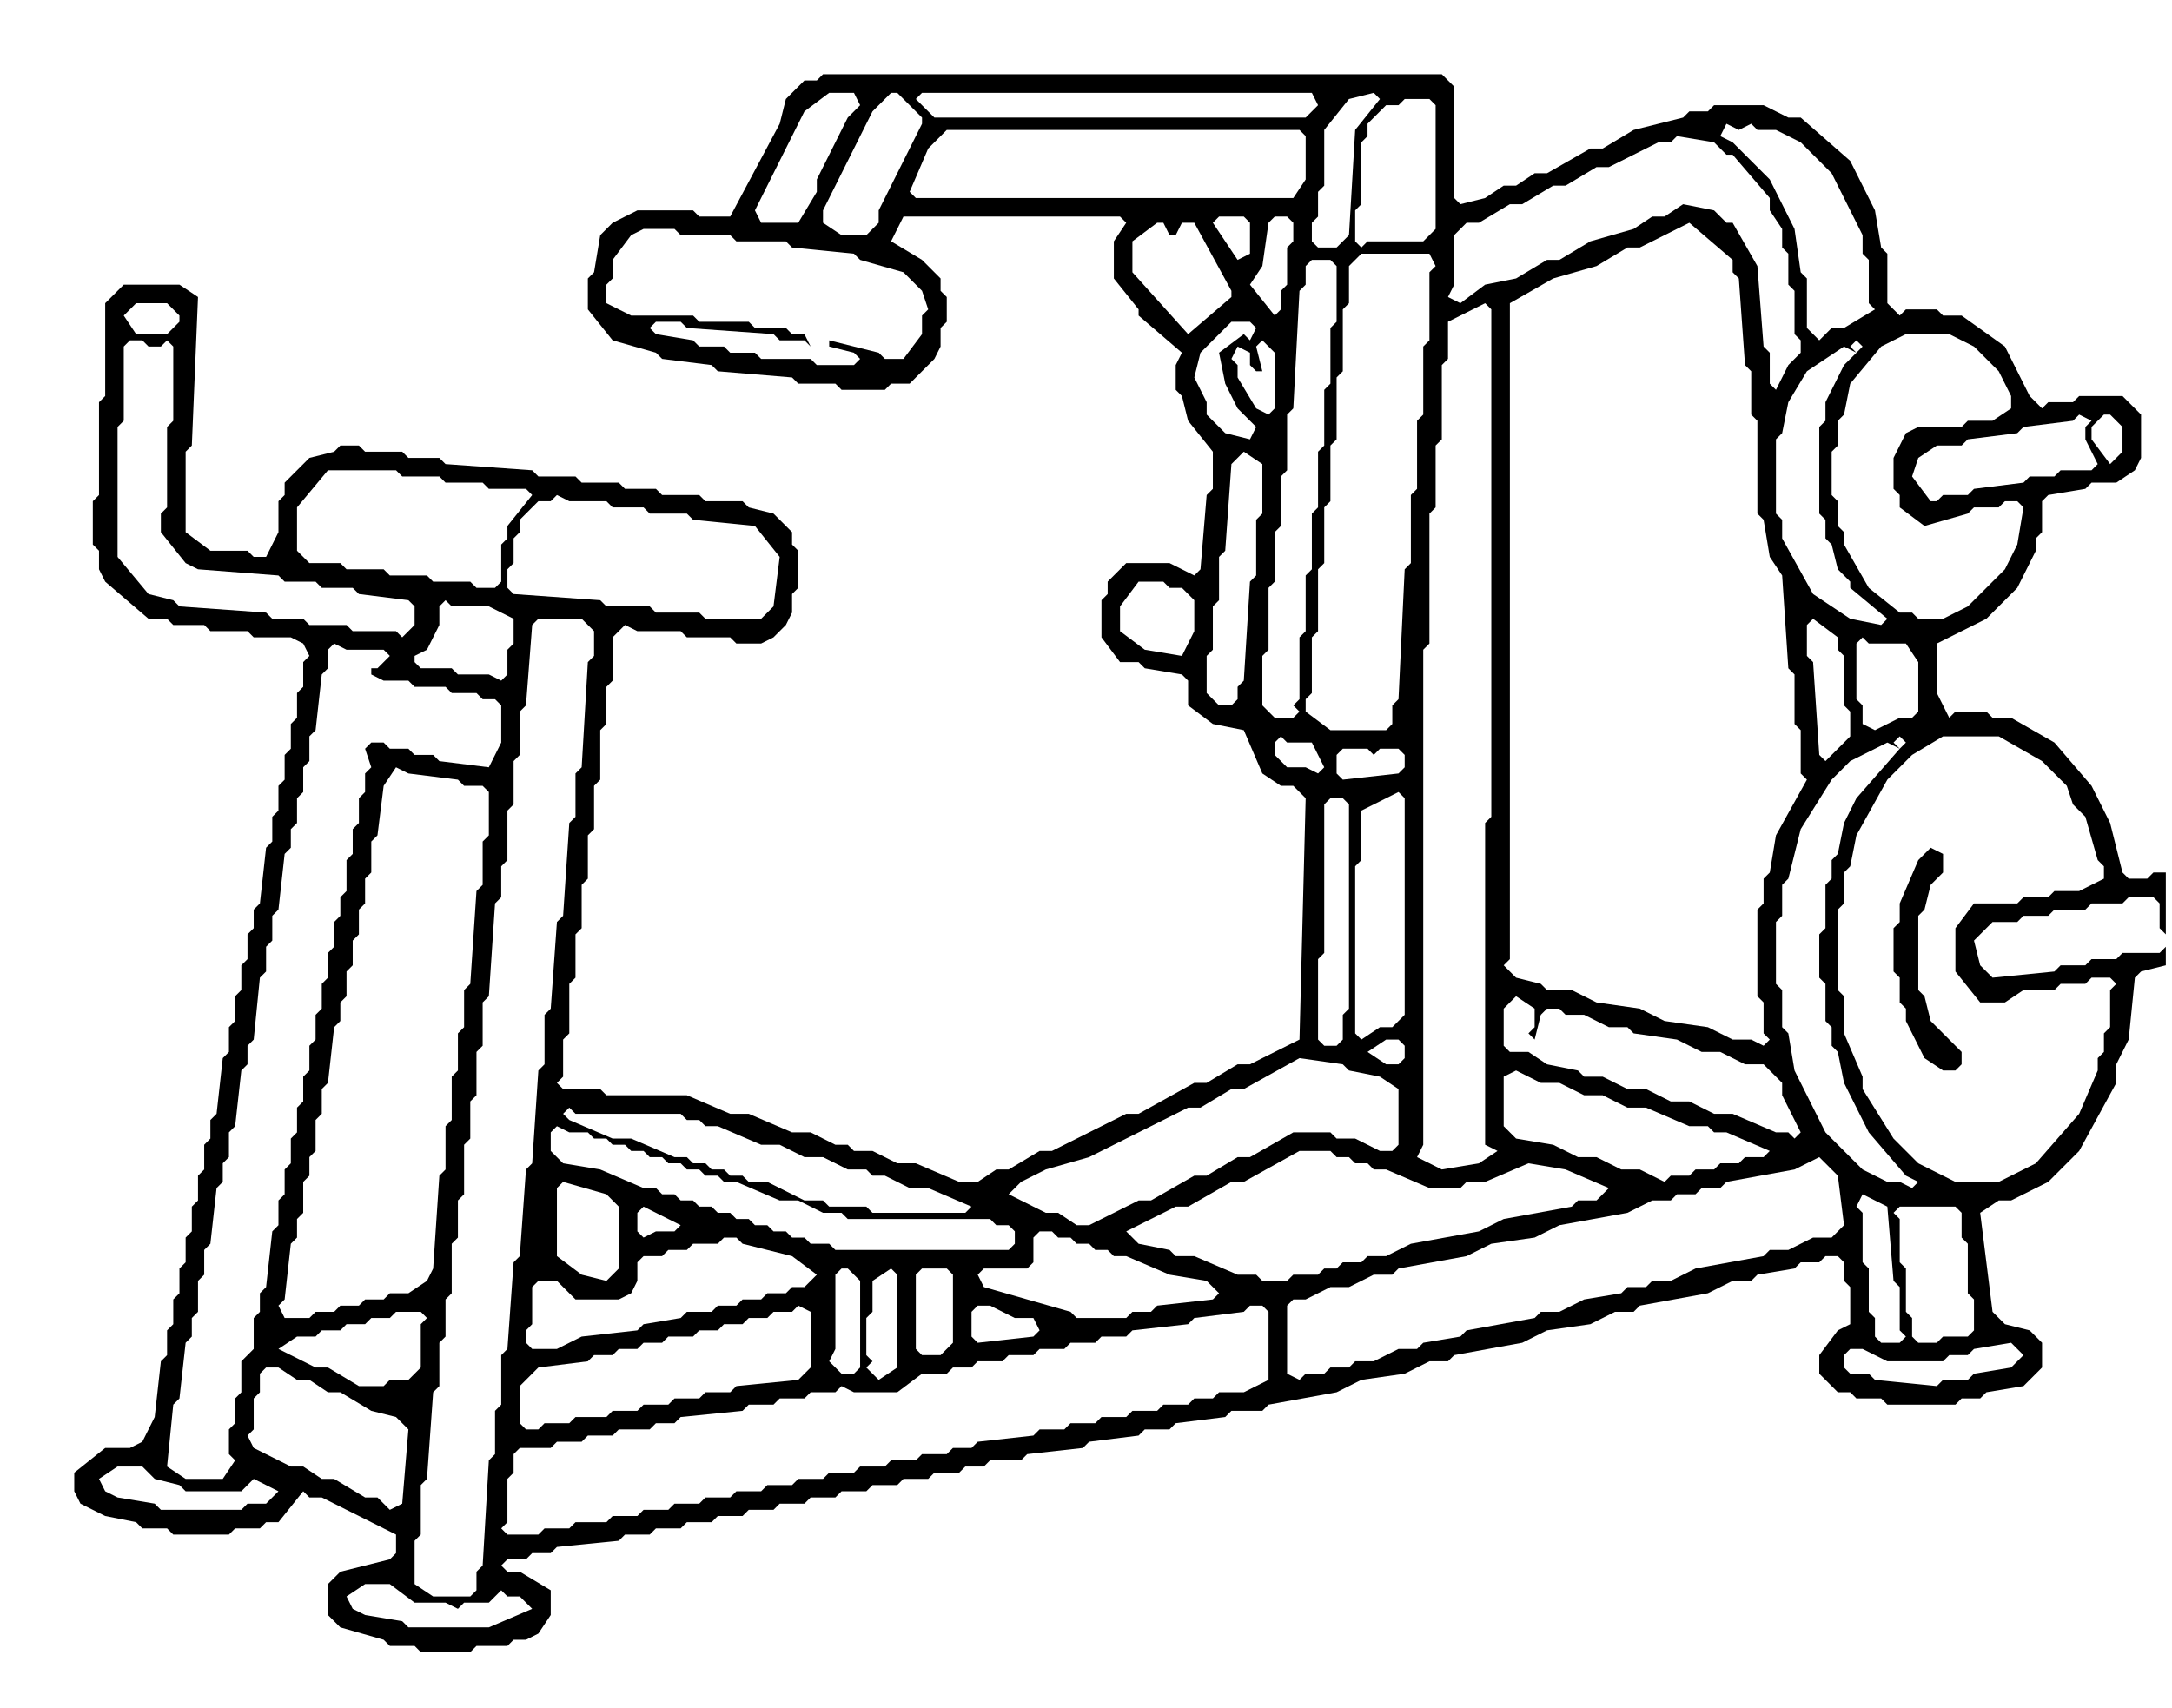
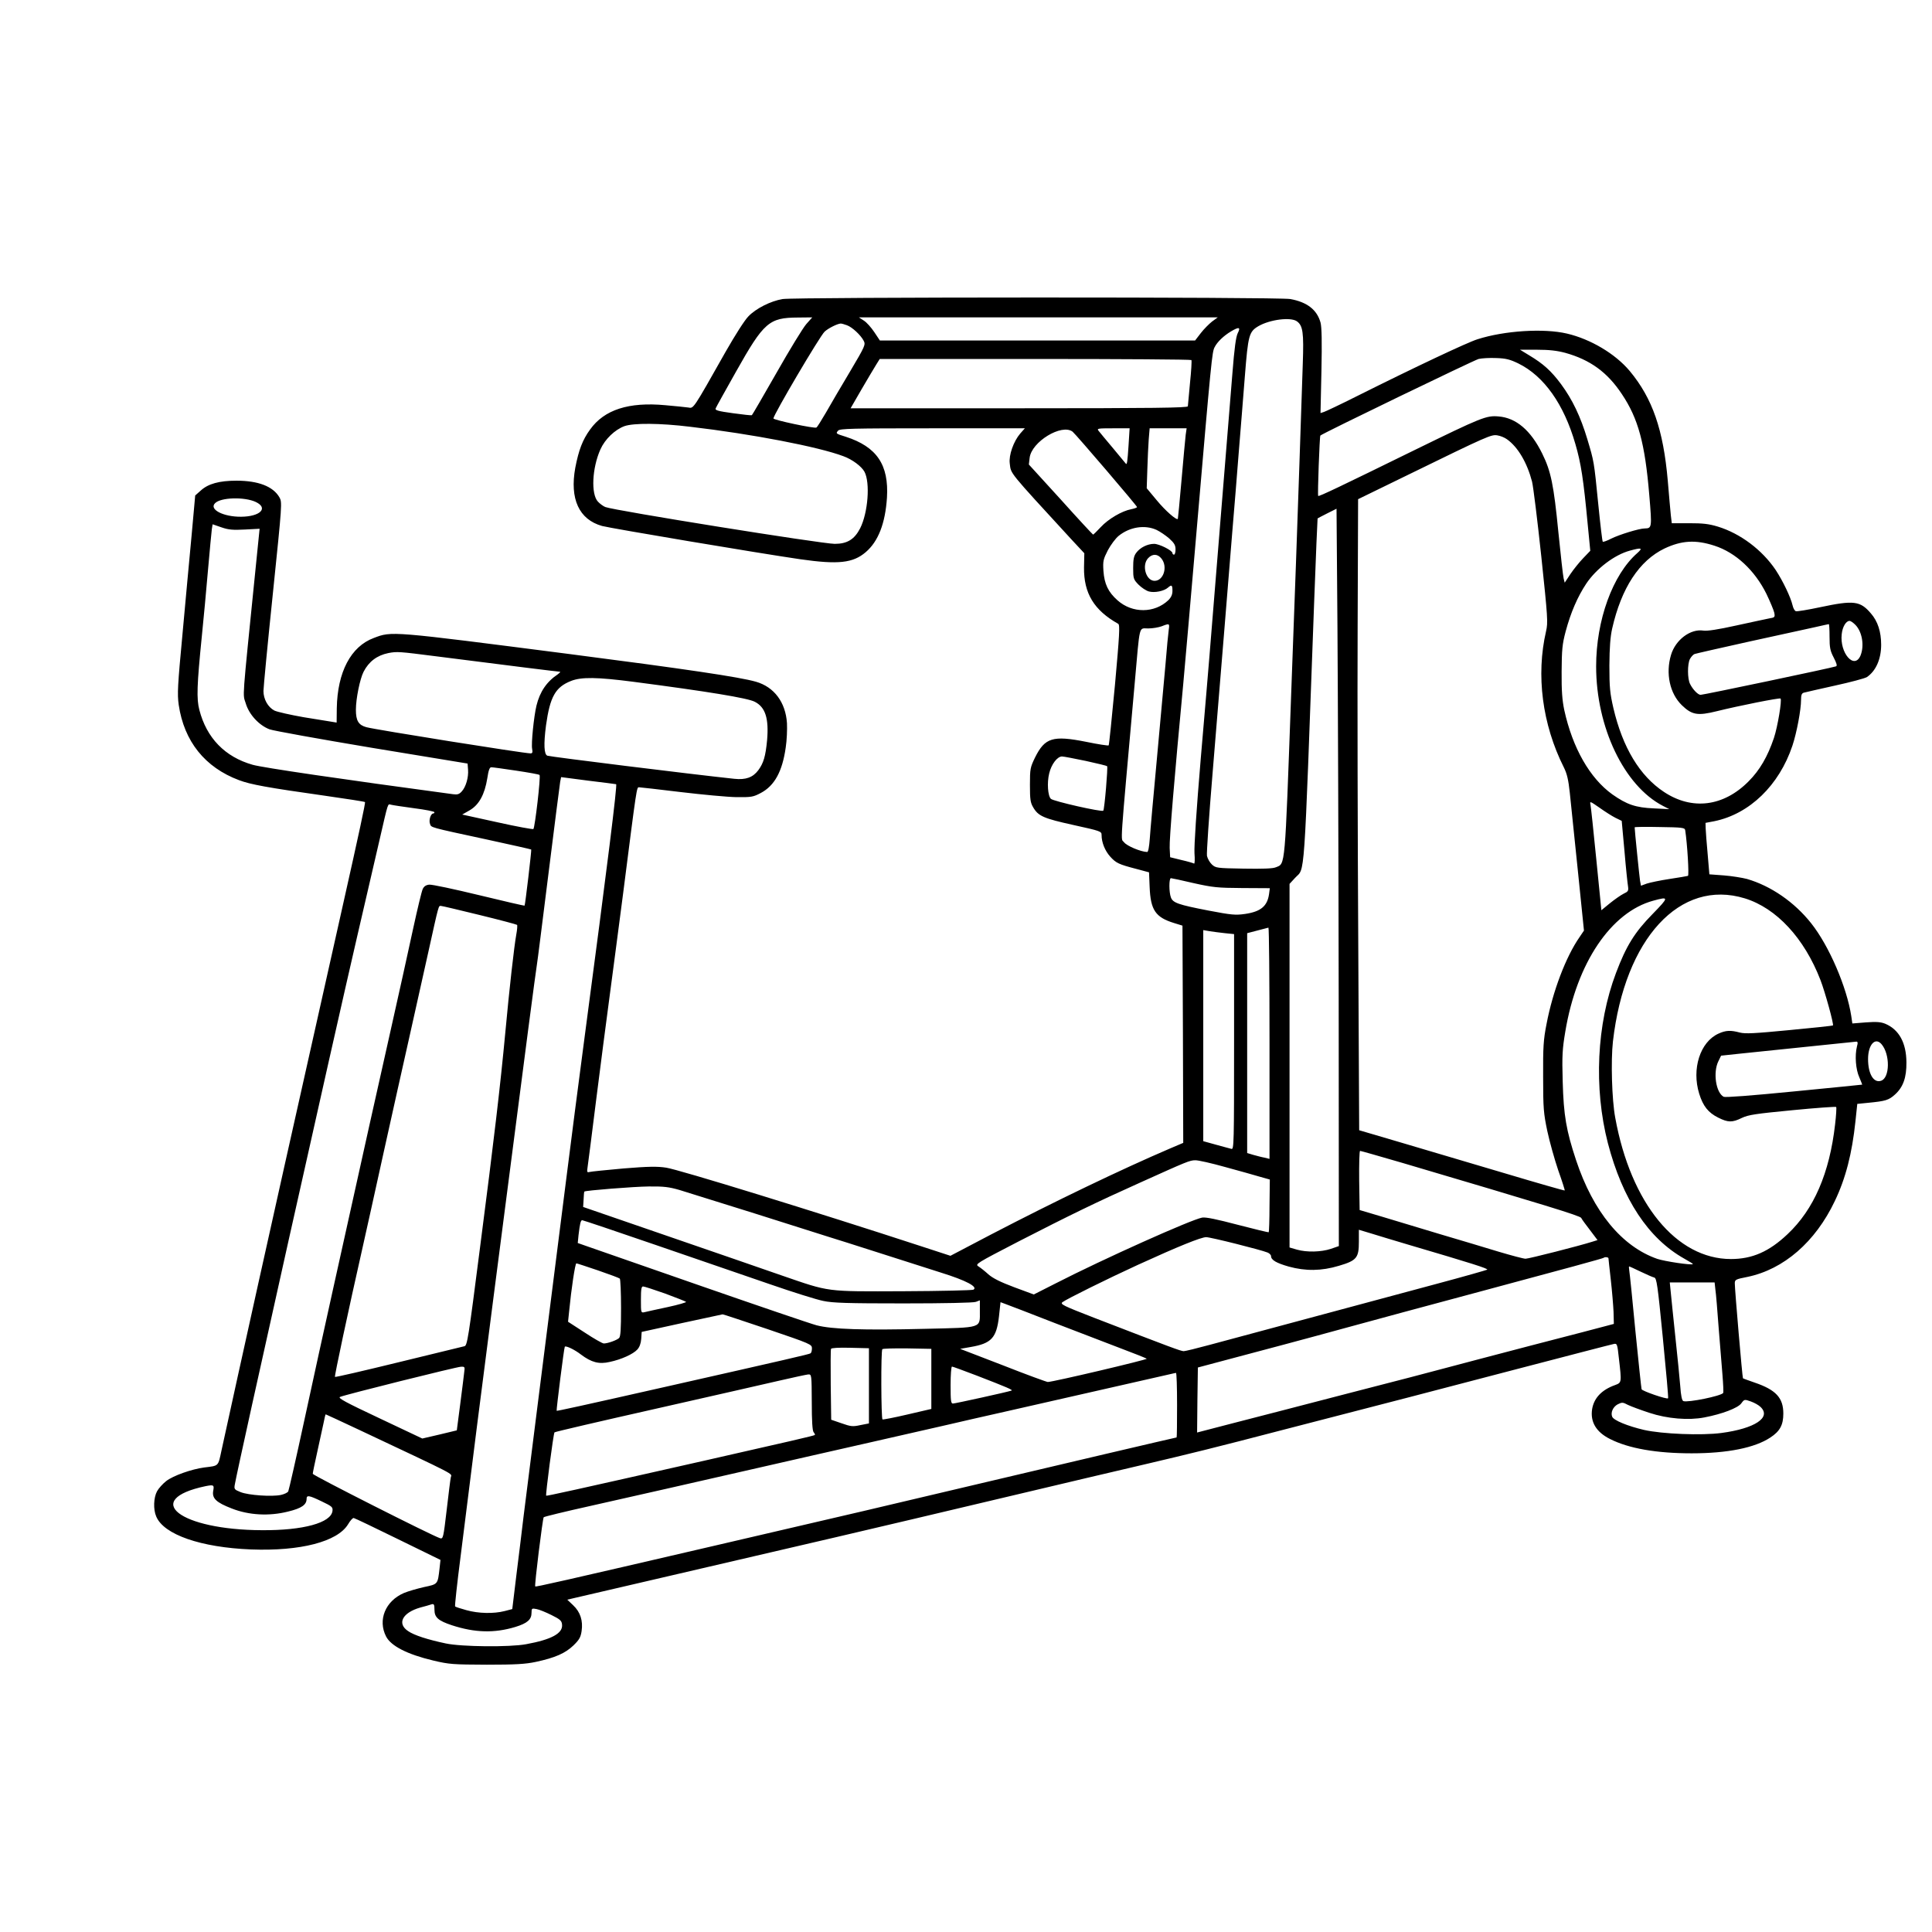
- <svg xmlns="http://www.w3.org/2000/svg" width="351" height="276" viewBox="0 0 351 276" role="img" aria-label="donkey calf raise machine">
-   <path fill="currentColor" fill-rule="evenodd" d="M17 49L17 64L16 65L16 80L15 81L15 88L16 89L16 92L17 94L24 100L27 100L28 101L33 101L34 102L40 102L41 103L47 103L49 104L50 106L49 107L49 111L48 112L48 116L47 117L47 121L46 122L46 126L45 127L45 131L44 132L44 136L43 137L42 146L41 147L41 150L40 151L40 155L39 156L39 160L38 161L38 165L37 166L37 170L36 171L35 180L34 181L34 184L33 185L33 189L32 190L32 194L31 195L31 199L30 200L30 204L29 205L29 209L28 210L28 214L27 215L27 219L26 220L25 229L23 233L21 234L17 234L12 238L12 241L13 243L17 245L22 246L23 247L27 247L28 248L37 248L38 247L42 247L43 246L45 246L49 241L50 242L52 242L64 248L64 251L63 252L55 254L53 256L53 261L55 263L62 265L63 266L67 266L68 267L76 267L77 266L82 266L83 265L85 265L87 264L89 261L89 257L84 254L82 254L81 253L82 252L85 252L86 251L89 251L90 250L100 249L101 248L105 248L106 247L110 247L111 246L115 246L116 245L120 245L121 244L125 244L126 243L130 243L131 242L135 242L136 241L140 241L141 240L145 240L146 239L150 239L151 238L155 238L156 237L159 237L160 236L165 236L166 235L175 234L176 233L184 232L185 231L189 231L190 230L198 229L199 228L204 228L205 227L216 225L220 223L227 222L231 220L234 220L235 219L246 217L250 215L257 214L261 212L264 212L265 211L276 209L280 207L283 207L284 206L290 205L291 204L294 204L295 203L297 203L298 204L298 207L299 208L299 214L297 215L294 219L294 222L297 225L299 225L300 226L304 226L305 227L316 227L317 226L320 226L321 225L327 224L330 221L330 217L328 215L324 214L322 212L320 196L323 194L325 194L331 191L336 186L342 175L342 172L344 168L345 158L346 157L350 156L350 153L349 154L343 154L342 155L338 155L337 156L333 156L332 157L322 158L320 156L319 152L322 149L326 149L327 148L331 148L332 147L337 147L338 146L343 146L344 145L348 145L349 146L349 150L350 151L350 141L348 141L347 142L344 142L343 141L341 133L338 127L332 120L325 116L322 116L321 115L316 115L315 116L313 112L313 104L321 100L326 95L329 89L329 87L330 86L330 81L331 80L337 79L338 78L342 78L345 76L346 74L346 67L343 64L336 64L335 65L331 65L330 66L328 64L324 56L317 51L314 51L313 50L308 50L307 51L305 49L305 41L304 40L303 34L299 26L291 19L289 19L285 17L277 17L276 18L273 18L272 19L264 21L259 24L257 24L250 28L248 28L245 30L243 30L240 32L236 33L235 32L235 14L233 12L133 12L132 13L130 13L127 16L126 20L118 35L113 35L112 34L103 34L99 36L97 38L96 44L95 45L95 50L99 55L106 57L107 58L115 59L116 60L128 61L129 62L135 62L136 63L143 63L144 62L147 62L151 58L152 56L152 53L153 52L153 48L152 47L152 45L149 42L144 39L146 35L181 35L182 36L180 39L180 45L184 50L184 51L191 57L190 59L190 63L191 64L192 68L196 73L196 79L195 80L194 92L193 93L189 91L182 91L179 94L179 96L178 97L178 103L181 107L184 107L185 108L191 109L192 110L192 114L196 117L201 118L204 125L207 127L209 127L211 129L210 168L202 172L200 172L195 175L193 175L184 180L182 180L170 186L168 186L163 189L161 189L158 191L155 191L148 188L145 188L141 186L138 186L137 185L135 185L131 183L128 183L121 180L118 180L111 177L98 177L97 176L91 176L90 175L91 174L91 168L92 167L92 159L93 158L93 151L94 150L94 143L95 142L95 135L96 134L96 127L97 126L97 118L98 117L98 111L99 110L99 103L101 101L103 102L110 102L111 103L118 103L119 104L123 104L125 103L127 101L128 99L128 96L129 95L129 89L128 88L128 86L125 83L121 82L120 81L114 81L113 80L107 80L106 79L101 79L100 78L94 78L93 77L87 77L86 76L72 75L71 74L66 74L65 73L59 73L58 72L55 72L54 73L50 74L46 78L46 80L45 81L45 86L43 90L41 90L40 89L34 89L30 86L30 73L31 72L32 48L29 46L20 46Z M56 258L59 256L63 256L67 259L72 259L74 260L75 259L79 259L81 257L82 258L84 258L86 260L79 263L66 263L65 262L59 261L57 260Z M16 239L19 237L23 237L25 239L29 240L30 241L39 241L41 239L45 241L43 243L40 243L39 244L26 244L25 243L19 242L17 241Z M42 222L43 221L45 221L48 223L50 223L53 225L55 225L60 228L64 229L66 231L65 243L63 244L61 242L59 242L54 239L52 239L49 237L47 237L41 234L40 232L41 231L41 226L42 225Z M327 219L325 221L319 222L318 223L314 223L313 224L303 223L302 222L299 222L298 221L298 219L299 218L301 218L305 220L314 220L315 219L318 219L319 218L325 217Z M69 213L68 214L68 221L66 223L63 223L62 224L58 224L53 221L51 221L45 218L48 216L51 216L52 215L55 215L56 214L59 214L60 213L63 213L64 212L68 212Z M205 212L205 223L201 225L197 225L196 226L193 226L192 227L188 227L187 228L183 228L182 229L178 229L177 230L173 230L172 231L168 231L167 232L158 233L157 234L154 234L153 235L149 235L148 236L144 236L143 237L139 237L138 238L134 238L133 239L129 239L128 240L124 240L123 241L119 241L118 242L114 242L113 243L109 243L108 244L104 244L103 245L99 245L98 246L93 246L92 247L88 247L87 248L82 248L81 247L82 246L82 239L83 238L83 235L84 234L89 234L90 233L94 233L95 232L99 232L100 231L105 231L106 230L109 230L110 229L120 228L121 227L125 227L126 226L130 226L131 225L135 225L136 224L138 225L145 225L149 222L153 222L154 221L157 221L158 220L162 220L163 219L167 219L168 218L172 218L173 217L177 217L178 216L182 216L183 215L192 214L193 213L201 212L202 211L204 211Z M157 212L158 211L160 211L164 213L167 213L168 215L167 216L158 217L157 216Z M131 212L131 221L129 223L119 224L118 225L114 225L113 226L109 226L108 227L104 227L103 228L99 228L98 229L93 229L92 230L88 230L87 231L85 231L84 230L84 224L87 221L95 220L96 219L99 219L100 218L103 218L104 217L107 217L108 216L112 216L113 215L116 215L117 214L120 214L121 213L124 213L125 212L128 212L129 211Z M149 205L153 205L154 206L154 217L152 219L149 219L148 218L148 206Z M144 205L145 206L145 221L142 223L140 221L141 220L140 219L140 213L141 212L141 207Z M136 205L137 205L139 207L139 221L138 222L136 222L134 220L135 218L135 206Z M132 206L130 208L128 208L127 209L124 209L123 210L120 210L119 211L116 211L115 212L111 212L110 213L104 214L103 215L94 216L90 218L86 218L85 217L85 215L86 214L86 208L87 207L90 207L93 210L100 210L102 209L103 207L103 204L104 203L107 203L108 202L111 202L112 201L116 201L117 200L119 200L120 201L128 203Z M158 206L159 205L166 205L167 204L167 200L168 199L170 199L171 200L173 200L174 201L176 201L177 202L179 202L180 203L182 203L189 206L195 207L197 209L196 210L187 211L186 212L183 212L182 213L174 213L173 212L159 208Z M307 195L316 195L317 196L317 200L318 201L318 209L319 210L319 215L318 216L314 216L313 217L310 217L309 216L309 213L308 212L308 205L307 204L307 197L306 196Z M103 196L104 195L110 198L109 199L106 199L104 200L103 199Z M301 193L305 195L306 207L307 208L307 215L308 216L307 217L304 217L303 216L303 213L302 212L302 205L301 204L301 196L300 195Z M91 191L98 193L100 195L100 205L98 207L94 206L90 203L90 192Z M307 191L308 190L310 191L309 192Z M297 190L298 198L296 200L293 200L289 202L286 202L285 203L274 205L270 207L267 207L266 208L263 208L262 209L256 210L252 212L249 212L248 213L237 215L236 216L230 217L229 218L226 218L222 220L219 220L218 221L215 221L214 222L211 222L210 223L208 222L208 211L209 210L211 210L215 208L218 208L222 206L225 206L226 205L237 203L241 201L248 200L252 198L263 196L267 194L270 194L271 193L274 193L275 192L278 192L279 191L290 189L294 187Z M182 199L190 195L192 195L199 191L201 191L210 186L215 186L216 187L218 187L219 188L221 188L222 189L224 189L231 192L236 192L237 191L240 191L247 188L253 189L260 192L258 194L255 194L254 195L243 197L239 199L228 201L224 203L221 203L220 204L217 204L216 205L214 205L213 206L209 206L208 207L204 207L203 206L200 206L193 203L190 203L189 202L184 201Z M89 183L90 182L92 183L95 183L96 184L98 184L99 185L101 185L102 186L104 186L105 187L107 187L108 188L110 188L111 189L113 189L114 190L116 190L117 191L119 191L126 194L129 194L133 196L136 196L137 197L160 197L161 198L163 198L164 199L164 201L163 202L135 202L134 201L131 201L130 200L128 200L127 199L125 199L124 198L122 198L121 197L119 197L118 196L116 196L115 195L113 195L112 194L110 194L109 193L107 193L106 192L104 192L97 189L91 188L89 186Z M92 181L93 180L110 180L111 181L113 181L114 182L116 182L123 185L126 185L130 187L133 187L137 189L140 189L141 190L143 190L147 192L150 192L157 195L156 196L141 196L140 195L134 195L133 194L130 194L124 191L121 191L120 190L118 190L117 189L115 189L114 188L112 188L111 187L109 187L102 184L99 184Z M91 180L92 179L93 180L92 181Z M243 174L245 173L249 175L252 175L256 177L259 177L263 179L266 179L273 182L276 182L277 183L279 183L286 186L285 187L282 187L281 188L278 188L277 189L274 189L273 190L270 190L269 191L265 189L262 189L258 187L255 187L251 185L245 184L243 182Z M226 176L226 185L225 186L223 186L219 184L216 184L215 183L209 183L202 187L200 187L195 190L193 190L186 194L184 194L176 198L174 198L171 196L169 196L163 193L165 191L169 189L176 187L192 179L194 179L199 176L201 176L210 171L217 172L218 173L223 174Z M221 170L224 168L226 168L227 169L227 171L226 172L224 172Z M243 163L245 161L248 163L248 166L247 167L248 168L249 164L250 163L252 163L253 164L256 164L260 166L263 166L264 167L271 168L275 170L278 170L282 172L285 172L288 175L288 177L291 183L290 184L289 183L287 183L280 180L277 180L273 178L270 178L266 176L263 176L259 174L256 174L255 173L250 172L247 170L244 170L243 169Z M215 129L217 129L218 130L218 163L217 164L217 168L216 169L214 169L213 168L213 155L214 154L214 130Z M226 128L227 129L227 164L225 166L223 166L220 168L219 167L219 140L220 139L220 131Z M78 127L79 128L79 135L78 136L78 143L77 144L76 159L75 160L75 166L74 167L74 173L73 174L73 181L72 182L72 189L71 190L70 205L69 207L66 209L63 209L62 210L59 210L58 211L55 211L54 212L51 212L50 213L46 213L45 211L46 210L47 201L48 200L48 197L49 196L49 191L50 190L50 187L51 186L51 181L52 180L52 176L53 175L54 166L55 165L55 162L56 161L56 157L57 156L57 152L58 151L58 147L59 146L59 142L60 141L60 136L61 135L62 127L64 124L66 125L74 126L75 127Z M216 122L217 121L221 121L222 122L223 121L226 121L227 122L227 124L226 125L217 126L216 125Z M305 120L307 121L300 129L298 133L297 138L296 139L296 142L295 143L295 150L294 151L294 158L295 159L295 165L296 166L296 169L297 170L298 175L302 183L308 190L307 191L305 191L301 189L295 183L290 173L289 167L288 166L288 160L287 159L287 149L288 148L288 143L289 142L291 134L296 126L299 123Z M314 119L323 119L330 123L334 127L335 130L337 132L339 139L340 140L340 142L336 144L332 144L331 145L327 145L326 146L319 146L316 150L316 157L320 162L324 162L327 160L332 160L333 159L337 159L338 158L341 158L342 159L341 160L341 166L340 167L340 170L339 171L339 173L336 180L329 188L323 191L316 191L310 188L306 184L301 176L301 174L298 167L298 161L297 160L297 147L298 146L298 141L299 140L300 135L305 126L309 122Z M312 137L310 139L307 146L307 149L306 150L306 157L307 158L307 162L308 163L308 165L311 171L314 173L316 173L317 172L317 170L312 165L311 161L310 160L310 148L311 147L312 143L314 141L314 138Z M306 120L307 119L308 120L307 121Z M206 120L207 119L208 120L212 120L214 124L213 125L211 124L208 124L206 122Z M62 105L63 106L61 108L60 108L60 109L62 110L66 110L67 111L72 111L73 112L77 112L78 113L80 113L81 114L81 120L79 124L71 123L70 122L67 122L66 121L63 121L62 120L60 120L59 121L60 124L59 125L59 128L58 129L58 133L57 134L57 138L56 139L56 144L55 145L55 148L54 149L54 153L53 154L53 158L52 159L52 163L51 164L51 168L50 169L50 173L49 174L49 178L48 179L48 183L47 184L47 188L46 189L46 193L45 194L45 198L44 199L43 208L42 209L42 212L41 213L41 218L39 220L39 225L38 226L38 230L37 231L37 235L38 236L36 239L30 239L27 237L28 227L29 226L30 217L31 216L31 213L32 212L32 207L33 206L33 202L34 201L35 192L36 191L36 188L37 187L37 183L38 182L39 173L40 172L40 169L41 168L42 158L43 157L43 153L44 152L44 148L45 147L46 138L47 137L47 134L48 133L48 129L49 128L49 124L50 123L50 119L51 118L52 109L53 108L53 105L54 104L56 105Z M301 103L302 104L308 104L310 107L310 115L309 116L307 116L303 118L301 117L301 114L300 113L300 104Z M293 100L297 103L297 105L298 106L298 114L299 115L299 119L295 123L294 122L293 107L292 106L292 101Z M94 100L96 102L96 106L95 107L94 124L93 125L93 132L92 133L91 148L90 149L89 163L88 164L88 172L87 173L86 188L85 189L84 203L83 204L82 218L81 219L81 227L80 228L80 235L79 236L78 253L77 254L77 257L76 258L70 258L67 256L67 249L68 248L68 240L69 239L70 225L71 224L71 217L72 216L72 210L73 209L73 201L74 200L74 194L75 193L75 185L76 184L76 178L77 177L77 170L78 169L78 162L79 161L80 146L81 145L81 140L82 139L82 131L83 130L83 123L84 122L84 115L85 114L86 101L87 100Z M72 97L73 98L79 98L83 100L83 104L82 105L82 109L81 110L79 109L74 109L73 108L68 108L67 107L67 106L69 105L71 101L71 98Z M184 94L188 94L189 95L191 95L193 97L193 102L191 106L185 105L181 102L181 98Z M82 92L83 91L83 87L84 86L84 84L87 81L89 81L90 80L92 81L98 81L99 82L104 82L105 83L111 83L112 84L122 85L126 90L125 98L123 100L114 100L113 99L106 99L105 98L98 98L97 97L83 96L82 95Z M48 82L53 76L64 76L65 77L71 77L72 78L78 78L79 79L85 79L86 80L82 85L82 87L81 88L81 94L80 95L77 95L76 94L70 94L69 93L63 93L62 92L56 92L55 91L50 91L48 89Z M201 73L204 75L204 83L203 84L203 93L202 94L201 110L200 111L200 113L199 114L197 114L195 112L195 106L196 105L196 98L197 97L197 90L198 89L199 75Z M340 67L341 67L343 69L343 73L341 75L338 71L338 69Z M338 68L337 69L337 71L339 75L338 76L333 76L332 77L328 77L327 78L319 79L318 80L314 80L313 81L312 81L309 77L310 74L313 72L317 72L318 71L326 70L327 69L335 68L336 67Z M298 56L300 57L298 59L295 65L295 68L294 69L294 83L295 84L295 87L296 88L297 92L299 94L299 95L305 100L304 101L299 100L293 96L288 87L288 84L287 83L287 71L288 70L289 65L292 60Z M299 56L300 55L301 56L300 57Z M200 56L202 57L202 59L203 60L204 60L203 56L204 55L206 57L206 66L205 67L203 66L200 61L200 59L199 58Z M20 56L21 55L23 55L24 56L26 56L27 55L28 56L28 68L27 69L27 82L26 83L26 86L30 91L32 92L45 93L46 94L51 94L52 95L57 95L58 96L66 97L67 98L67 101L65 103L64 102L57 102L56 101L50 101L49 100L44 100L43 99L29 98L28 97L24 96L19 90L19 69L20 68Z M308 54L315 54L319 56L323 60L325 64L325 66L322 68L318 68L317 69L310 69L308 70L306 74L306 79L307 80L307 82L311 85L318 83L319 82L323 82L324 81L326 81L327 82L326 88L324 92L318 98L314 100L310 100L309 99L307 99L302 95L298 88L298 86L297 85L297 81L296 80L296 73L297 72L297 68L298 67L299 62L304 56Z M199 52L202 52L203 53L202 55L201 54L197 57L198 62L200 66L203 69L202 71L198 70L195 67L195 65L193 61L194 57Z M240 49L241 50L241 132L240 133L240 185L242 186L239 188L233 189L229 187L230 185L230 105L231 104L231 83L232 82L232 72L233 71L233 59L234 58L234 52Z M20 51L22 49L27 49L29 51L29 52L27 54L22 54Z M215 42L216 43L216 52L215 53L215 62L214 63L214 72L213 73L213 82L212 83L212 92L211 93L211 102L210 103L210 113L209 114L210 115L209 116L206 116L204 114L204 106L205 105L205 95L206 94L206 86L207 85L207 77L208 76L208 67L209 66L210 47L211 46L211 43L212 42Z M231 41L232 43L231 44L231 55L230 56L230 67L229 68L229 79L228 80L228 91L227 92L226 113L225 114L225 117L224 118L215 118L211 115L211 113L212 112L212 103L213 102L213 92L214 91L214 82L215 81L215 72L216 71L216 61L217 60L217 50L218 49L218 43L220 41Z M98 46L99 45L99 42L102 38L104 37L109 37L110 38L118 38L119 39L127 39L128 40L138 41L139 42L146 44L149 47L150 50L149 51L149 54L146 58L143 58L142 57L134 55L134 56L138 57L139 58L138 59L132 59L131 58L123 58L122 57L118 57L117 56L113 56L112 55L106 54L105 53L106 52L110 52L111 53L125 54L126 55L130 55L131 56L130 54L128 54L127 53L122 53L121 52L113 52L112 51L102 51L98 49Z M273 36L280 42L280 44L281 45L282 59L283 60L283 67L284 68L284 83L285 84L286 90L288 93L289 108L290 109L290 117L291 118L291 125L292 126L287 135L286 141L285 142L285 146L284 147L284 161L285 162L285 167L286 168L285 169L283 168L280 168L276 166L269 165L265 163L258 162L254 160L250 160L249 159L245 158L243 156L244 155L244 49L251 45L258 43L263 40L265 40Z M187 36L188 36L189 38L190 38L191 36L193 36L199 47L199 48L192 54L183 44L183 39Z M208 35L209 36L209 39L208 40L208 46L207 47L207 50L206 51L202 46L204 43L205 36L206 35Z M196 36L197 35L201 35L202 36L202 41L200 42Z M291 57L289 59L287 63L286 62L286 57L285 56L284 43L280 36L279 36L277 34L272 33L269 35L267 35L264 37L257 39L252 42L250 42L245 45L240 46L236 49L234 48L235 46L235 38L237 36L239 36L244 33L246 33L251 30L253 30L258 27L260 27L268 23L270 23L271 22L277 23L279 25L280 25L286 32L286 34L288 37L288 40L289 41L289 46L290 47L290 54L291 55Z M147 31L150 24L153 21L210 21L211 22L211 29L209 32L148 32Z M279 20L281 21L283 20L284 21L287 21L291 23L296 28L301 38L301 41L302 42L302 49L303 50L298 53L296 53L294 55L292 53L292 45L291 44L290 37L286 29L280 23L278 22Z M231 16L232 17L232 37L230 39L221 39L220 40L219 39L219 34L220 33L220 23L221 22L221 20L224 17L226 17L227 16Z M222 15L223 16L219 21L218 38L216 40L213 40L212 39L212 36L213 35L213 31L214 30L214 21L218 16Z M148 16L149 15L212 15L213 17L211 19L151 19Z M145 15L149 19L149 20L142 34L142 36L140 38L136 38L133 36L133 34L141 18L144 15Z M138 15L139 17L137 19L132 29L132 31L129 36L123 36L122 34L130 18L134 15Z" />
+ <svg xmlns="http://www.w3.org/2000/svg" viewBox="0 0 1254 1254">
+   <g transform="translate(0,1254) scale(0.1,-0.1)" fill="currentColor" stroke="none">
+     <path d="M5080 10599 c-78 -13 -173 -61 -222 -112 -25 -25 -87 -123 -147 -228 -217 -384 -208 -370 -244 -364 -18 2 -85 10 -149 15 -237 22 -396 -29 -488 -158 -49 -67 -74 -134 -96 -248 -37 -202 24 -336 174 -378 56 -15 1012 -176 1287 -216 245 -35 341 -25 424 46 82 70 127 187 138 354 13 213 -66 330 -267 395 -67 21 -66 21 -50 40 11 13 87 15 612 15 l600 0 -30 -34 c-43 -50 -75 -140 -68 -194 9 -70 -15 -41 402 -495 l82 -88 -2 -92 c-2 -168 65 -278 222 -366 12 -7 8 -73 -21 -395 -20 -213 -38 -390 -41 -394 -3 -3 -69 7 -146 23 -217 43 -268 27 -332 -102 -31 -64 -33 -73 -33 -178 0 -93 3 -115 21 -145 33 -57 67 -72 262 -115 177 -39 182 -41 182 -65 0 -48 22 -102 56 -140 38 -42 55 -50 170 -80 l82 -22 4 -96 c6 -149 38 -196 158 -233 l55 -17 3 -705 2 -705 -87 -37 c-315 -135 -744 -341 -1161 -558 l-263 -138 -187 61 c-688 225 -1580 500 -1658 511 -57 9 -117 8 -276 -5 -112 -10 -211 -20 -222 -23 -16 -4 -17 -1 -12 33 3 22 29 219 56 439 28 220 66 515 85 655 19 140 59 449 90 685 89 697 87 685 103 685 7 0 129 -14 270 -31 142 -17 304 -32 362 -33 97 -1 109 1 158 27 89 47 140 139 162 296 7 45 10 116 8 157 -9 136 -83 235 -201 269 -108 31 -461 83 -1212 180 -1166 150 -1151 149 -1269 104 -149 -55 -236 -222 -240 -456 l-1 -93 -30 5 c-16 3 -100 16 -185 30 -85 15 -170 34 -189 43 -42 22 -71 74 -71 127 0 21 27 306 61 632 61 591 61 593 42 626 -41 70 -137 107 -278 107 -112 0 -184 -20 -232 -64 l-36 -32 -23 -255 c-13 -140 -40 -427 -59 -639 -32 -342 -35 -394 -25 -465 35 -237 170 -406 392 -489 74 -28 183 -48 558 -101 140 -20 257 -38 259 -41 4 -4 -36 -190 -148 -689 -250 -1112 -533 -2380 -676 -3030 -47 -214 -95 -434 -107 -488 -23 -107 -16 -100 -113 -112 -82 -11 -201 -53 -246 -88 -23 -18 -50 -48 -60 -67 -22 -41 -25 -117 -5 -163 49 -118 290 -201 616 -214 319 -12 560 50 629 163 14 24 31 43 37 41 7 -1 136 -63 287 -137 l276 -135 -6 -55 c-12 -104 -10 -102 -100 -121 -44 -10 -104 -27 -132 -39 -120 -52 -170 -175 -115 -282 32 -62 138 -116 306 -156 105 -25 129 -26 348 -27 188 0 251 4 317 18 126 27 192 56 245 107 38 37 47 53 53 93 10 67 -8 124 -55 168 l-38 36 47 11 c25 6 300 70 611 142 837 194 1344 312 2135 500 391 93 829 196 975 230 260 61 444 106 865 216 755 195 964 249 1520 395 341 89 629 164 641 166 20 4 22 -2 32 -96 18 -155 18 -155 -25 -171 -87 -31 -137 -84 -149 -156 -13 -83 26 -149 116 -194 122 -62 303 -93 530 -93 234 0 410 36 510 102 63 41 85 82 85 156 0 102 -48 154 -186 201 -40 14 -74 26 -76 28 -4 3 -53 576 -53 616 0 24 5 27 82 42 236 49 441 227 567 492 71 148 112 309 134 517 l12 114 70 7 c114 11 134 17 175 54 53 48 75 110 74 209 -1 127 -48 212 -137 250 -30 12 -57 14 -126 9 l-88 -7 -7 48 c-29 188 -144 456 -260 602 -109 138 -262 243 -417 288 -31 8 -98 19 -150 23 l-94 7 -11 130 c-7 72 -12 147 -13 167 l-1 37 58 11 c228 47 420 233 506 490 28 84 56 233 56 297 0 31 4 43 18 47 9 3 100 23 202 46 101 22 194 47 207 55 58 39 93 116 93 210 0 84 -22 153 -67 204 -69 81 -111 86 -328 40 -80 -17 -152 -29 -159 -26 -8 3 -17 20 -21 38 -12 52 -62 157 -110 230 -87 129 -228 236 -375 281 -60 18 -97 22 -187 22 l-112 0 -6 50 c-3 28 -12 130 -20 226 -29 331 -99 534 -247 712 -94 112 -254 207 -408 243 -150 35 -405 19 -580 -37 -65 -20 -406 -181 -780 -368 -107 -54 -205 -100 -217 -104 l-22 -7 6 273 c4 192 2 285 -6 315 -23 82 -86 132 -196 152 -74 14 -3212 13 -3295 0z m153 -163 c-21 -24 -108 -166 -193 -316 -85 -149 -157 -273 -160 -275 -3 -2 -58 4 -123 13 -95 13 -117 19 -112 31 3 8 63 116 133 240 180 320 214 349 400 350 l94 1 -39 -44z m2634 17 c-20 -16 -53 -49 -73 -75 l-37 -48 -1023 0 -1023 0 -36 54 c-20 30 -50 64 -68 75 l-32 21 1164 0 1165 0 -37 -27z m550 2 c40 -28 46 -74 39 -274 -3 -102 -13 -397 -22 -656 -8 -258 -33 -936 -54 -1506 -41 -1127 -37 -1083 -98 -1108 -20 -9 -85 -11 -210 -9 -175 3 -181 4 -206 27 -14 13 -28 38 -32 56 -3 17 13 256 36 531 22 274 56 686 75 914 19 228 43 528 54 665 12 138 30 365 41 505 12 140 29 364 40 498 21 267 27 289 88 325 74 43 208 60 249 32z m-2920 -26 c34 -12 90 -64 109 -101 13 -25 10 -33 -89 -200 -57 -95 -127 -215 -156 -266 -30 -51 -57 -95 -62 -97 -12 -8 -279 49 -279 59 0 23 301 534 332 563 23 22 83 52 105 53 6 0 24 -5 40 -11z m2537 -51 c-12 -24 -22 -97 -35 -263 -43 -535 -140 -1729 -149 -1835 -5 -63 -30 -360 -56 -660 -28 -333 -44 -573 -41 -618 3 -40 2 -70 -3 -67 -5 3 -42 14 -82 23 l-73 18 -3 60 c-3 54 31 461 88 1064 11 118 49 557 85 975 98 1141 102 1181 119 1212 17 34 59 74 106 102 52 31 64 28 44 -11z m2125 -128 c162 -45 274 -126 368 -268 106 -158 150 -319 178 -656 18 -212 17 -215 -30 -216 -35 0 -165 -40 -217 -66 -27 -14 -52 -23 -55 -20 -3 2 -16 111 -29 242 -28 284 -28 279 -71 423 -44 147 -97 258 -171 358 -64 86 -115 132 -207 187 l-59 36 110 0 c80 0 130 -6 183 -20z m-304 -69 c167 -82 296 -265 370 -522 37 -126 53 -232 80 -519 l17 -175 -46 -48 c-25 -26 -63 -73 -83 -103 l-37 -56 -7 28 c-4 16 -19 151 -34 299 -30 307 -48 396 -105 511 -74 151 -170 232 -283 241 -80 7 -109 -5 -547 -219 -483 -237 -619 -302 -624 -297 -5 6 9 387 14 392 16 15 997 489 1027 497 21 5 73 8 115 6 63 -2 89 -9 143 -35z m-2122 22 c3 -5 -1 -71 -9 -148 -7 -77 -13 -146 -14 -152 0 -10 -226 -13 -1095 -13 l-1094 0 71 123 c39 67 82 139 95 160 l23 37 1010 0 c555 0 1011 -3 1013 -7z m-3253 -433 c402 -47 832 -130 994 -191 58 -21 118 -66 137 -101 38 -71 23 -266 -28 -367 -37 -72 -84 -101 -165 -101 -82 0 -1430 216 -1489 239 -13 5 -35 21 -48 35 -46 49 -38 218 16 339 30 67 94 128 156 151 60 21 231 20 427 -4z m2845 -122 c-7 -105 -10 -128 -18 -117 -2 2 -39 47 -82 99 -44 52 -86 103 -94 113 -13 16 -7 17 94 17 l107 0 -7 -112z m371 70 c-3 -24 -15 -155 -27 -293 -12 -137 -23 -252 -24 -253 -9 -10 -81 53 -137 121 l-65 78 4 122 c2 67 6 155 9 195 l6 72 120 0 120 0 -6 -42z m-734 20 c21 -17 418 -481 418 -489 0 -4 -17 -10 -37 -14 -60 -11 -149 -63 -198 -116 -25 -27 -48 -49 -50 -49 -2 0 -97 102 -210 228 l-207 227 5 43 c12 105 209 224 279 170z m2819 -49 c71 -50 131 -152 163 -275 8 -32 35 -251 60 -485 42 -399 44 -429 31 -486 -66 -285 -25 -604 115 -883 21 -42 30 -81 39 -165 6 -60 30 -287 52 -503 l40 -392 -29 -43 c-89 -128 -174 -353 -214 -564 -20 -101 -23 -149 -22 -343 0 -205 3 -236 27 -351 15 -70 47 -184 71 -255 25 -70 44 -130 42 -131 -1 -2 -176 48 -387 111 -211 62 -511 151 -665 197 l-282 83 -6 1220 c-4 672 -6 1593 -4 2049 l3 827 320 156 c528 258 545 265 585 258 19 -3 46 -14 61 -25z m-8121 -407 c84 -40 29 -95 -95 -96 -116 -1 -210 48 -169 88 37 38 191 42 264 8z m7029 -3209 l1 -1621 -52 -18 c-64 -21 -156 -23 -220 -5 l-48 14 0 1180 0 1180 35 38 c67 74 56 -85 125 1798 11 294 21 535 22 536 2 2 30 16 63 33 l60 30 6 -772 c3 -424 7 -1501 8 -2393z m-7099 3030 l95 5 -27 -267 c-89 -881 -83 -800 -63 -866 21 -72 86 -143 155 -169 25 -9 324 -63 665 -120 l620 -102 3 -40 c4 -49 -14 -112 -41 -141 -16 -18 -28 -22 -56 -18 -721 97 -1234 172 -1301 191 -180 51 -299 174 -346 356 -19 72 -16 160 16 478 11 107 29 301 40 430 11 129 23 249 25 266 l5 31 58 -20 c46 -16 75 -18 152 -14z m5916 -2 c23 -11 60 -36 83 -56 33 -30 41 -44 41 -71 0 -19 -4 -34 -10 -34 -5 0 -10 4 -10 10 0 17 -86 60 -119 60 -43 0 -91 -24 -116 -58 -16 -21 -20 -43 -20 -99 0 -68 2 -74 35 -108 19 -19 49 -39 67 -44 37 -10 98 2 124 25 24 21 29 17 29 -21 0 -24 -8 -42 -27 -61 -90 -85 -233 -86 -329 -1 -61 54 -86 106 -92 192 -4 64 -1 75 29 134 19 35 50 77 70 93 72 58 169 73 245 39z m3622 -103 c137 -44 261 -159 337 -312 24 -50 47 -105 51 -122 6 -30 4 -32 -33 -38 -21 -4 -117 -25 -214 -46 -117 -26 -189 -37 -213 -33 -84 13 -181 -60 -210 -158 -36 -120 -8 -250 70 -326 66 -64 103 -70 228 -39 141 35 407 88 413 82 10 -10 -19 -184 -43 -256 -41 -121 -92 -209 -164 -281 -163 -165 -368 -190 -550 -69 -157 104 -268 288 -328 544 -22 96 -26 133 -26 276 1 119 6 186 18 240 60 264 176 441 340 520 111 52 201 58 324 18z m-501 -48 c-160 -140 -267 -436 -267 -735 0 -396 182 -776 434 -906 l41 -21 -100 5 c-119 5 -176 25 -270 91 -146 105 -258 301 -312 548 -13 63 -18 123 -17 248 1 143 4 178 26 261 33 123 77 225 134 311 66 98 183 187 283 214 77 21 86 18 48 -16z m-3088 -36 c42 -53 13 -144 -45 -144 -56 0 -85 101 -42 147 28 30 62 29 87 -3z m4503 -429 c45 -45 60 -136 34 -200 -40 -94 -136 16 -122 139 5 48 28 86 51 86 7 0 23 -11 37 -25z m-4456 -32 c-3 -21 -13 -121 -21 -223 -9 -102 -34 -378 -56 -615 -22 -236 -43 -469 -46 -517 -4 -54 -10 -88 -17 -88 -41 1 -132 39 -150 63 -23 31 -30 -79 69 1032 35 393 25 355 88 356 29 0 68 7 87 14 51 20 52 19 46 -22z m4289 -46 c0 -71 4 -91 27 -135 19 -37 24 -54 15 -57 -27 -10 -860 -185 -879 -185 -17 0 -50 34 -68 70 -18 33 -18 131 -1 163 8 14 21 29 30 32 8 3 166 39 351 80 184 40 376 82 425 93 50 11 92 21 95 21 3 1 5 -36 5 -82z m-9043 -127 c469 -60 792 -100 802 -100 6 0 -1 -7 -14 -17 -72 -48 -116 -113 -138 -203 -17 -71 -35 -248 -28 -281 4 -22 2 -29 -10 -29 -43 0 -1008 154 -1066 170 -51 14 -68 42 -68 113 0 72 26 200 50 247 34 66 87 106 160 121 57 11 69 10 312 -21z m1277 -165 c483 -63 745 -106 790 -130 69 -35 92 -108 80 -249 -10 -105 -23 -149 -57 -195 -35 -47 -81 -64 -156 -56 -282 30 -1194 143 -1213 150 -22 8 -25 74 -9 197 26 186 61 248 162 288 68 27 170 25 403 -5z m2939 -514 c73 -16 135 -31 138 -34 6 -6 -17 -280 -25 -289 -9 -10 -323 61 -340 77 -20 19 -26 105 -11 165 14 60 53 110 83 110 12 0 82 -14 155 -29z m-3698 -63 c80 -12 148 -24 152 -28 9 -7 -30 -342 -40 -351 -4 -3 -109 16 -234 44 l-228 50 49 28 c60 35 97 102 114 208 8 53 15 71 26 71 9 0 81 -10 161 -22z m649 -88 c9 -1 -56 -523 -205 -1645 -36 -269 -89 -683 -119 -920 -127 -999 -257 -2032 -277 -2190 -11 -93 -32 -266 -47 -384 l-26 -215 -50 -13 c-71 -18 -170 -16 -248 6 -37 10 -70 21 -73 24 -3 2 13 150 36 328 60 485 153 1215 210 1654 28 215 73 566 101 780 98 762 179 1380 184 1405 3 14 36 279 75 590 39 311 73 579 76 596 l6 30 176 -23 c97 -12 179 -22 181 -23z m6486 -218 l41 -20 18 -197 c9 -108 20 -211 23 -228 4 -29 1 -34 -29 -48 -18 -9 -58 -37 -89 -62 l-55 -45 -33 331 c-18 183 -35 343 -38 356 -5 22 -1 20 58 -21 35 -25 82 -55 104 -66z m-7797 62 c72 -9 132 -21 132 -26 0 -4 -4 -8 -8 -8 -16 0 -30 -44 -21 -67 9 -25 -12 -20 369 -102 156 -34 286 -63 288 -65 3 -4 -39 -359 -43 -364 -2 -2 -135 29 -296 68 -161 39 -306 70 -323 68 -21 -2 -34 -11 -42 -28 -7 -14 -35 -131 -63 -260 -28 -129 -93 -426 -146 -660 -89 -396 -147 -655 -375 -1685 -49 -220 -132 -600 -185 -845 -53 -245 -100 -452 -104 -460 -4 -8 -25 -18 -47 -23 -59 -13 -212 -2 -262 18 -42 17 -44 19 -37 54 22 127 642 2902 794 3556 55 237 121 520 146 630 56 243 51 227 72 222 10 -3 78 -13 151 -23z m8250 -142 c14 -90 26 -295 18 -297 -6 -2 -60 -11 -119 -20 -60 -9 -126 -23 -148 -30 l-38 -14 -6 32 c-4 26 -35 329 -35 347 0 3 73 4 162 2 146 -2 163 -4 166 -20z m-3191 -344 c126 -28 154 -31 316 -32 l179 -1 -5 -38 c-11 -78 -53 -114 -155 -129 -63 -9 -87 -7 -239 22 -196 38 -230 50 -243 85 -13 34 -13 125 0 125 5 0 71 -14 147 -32z m3578 -99 c205 -63 386 -258 491 -530 30 -78 88 -288 81 -295 -1 -2 -128 -15 -282 -30 -229 -22 -286 -25 -322 -16 -60 16 -91 15 -139 -7 -119 -54 -175 -229 -125 -390 25 -81 59 -123 123 -155 64 -32 91 -33 154 -2 42 20 89 27 328 50 153 15 281 24 284 21 3 -3 0 -54 -7 -113 -36 -317 -138 -552 -308 -712 -120 -114 -230 -162 -368 -162 -354 0 -650 361 -751 917 -22 117 -29 370 -15 495 77 669 436 1058 856 929z m-599 -102 c-116 -118 -171 -207 -237 -382 -126 -333 -145 -746 -53 -1104 95 -365 263 -620 497 -751 32 -18 57 -33 55 -35 -11 -8 -183 18 -231 34 -230 80 -416 306 -527 640 -64 193 -81 291 -87 511 -5 170 -2 212 17 325 74 445 297 775 571 849 103 28 103 24 -5 -87z m-7613 -6 c131 -32 240 -61 243 -64 3 -3 1 -31 -5 -63 -14 -77 -45 -352 -71 -634 -32 -342 -73 -693 -164 -1395 -76 -593 -83 -640 -102 -643 -10 -2 -203 -49 -427 -104 -225 -55 -410 -98 -413 -95 -4 4 84 418 181 847 19 85 80 358 134 605 55 248 129 581 165 740 36 160 92 414 126 565 70 317 66 300 82 300 7 0 120 -27 251 -59z m5127 -832 l0 -751 -32 8 c-18 3 -51 12 -73 18 l-40 12 0 713 0 714 65 17 c36 9 68 18 73 19 4 0 7 -337 7 -750z m-289 714 l59 -6 0 -700 c0 -661 -1 -699 -17 -694 -10 2 -55 15 -100 27 l-83 23 0 685 0 685 41 -7 c22 -4 67 -9 100 -13z m4102 -735 c-15 -59 -8 -150 15 -200 11 -27 20 -48 19 -48 -1 -1 -200 -20 -442 -44 -284 -28 -446 -40 -457 -35 -51 27 -70 158 -35 230 l18 37 112 12 c111 11 740 76 765 79 10 1 12 -7 5 -31z m159 15 c57 -66 55 -220 -3 -238 -48 -16 -84 45 -84 141 0 93 46 144 87 97z m-3106 -772 c920 -272 1149 -342 1157 -356 4 -9 30 -44 57 -79 l49 -65 -32 -10 c-84 -27 -414 -111 -435 -111 -13 0 -92 21 -176 46 -83 25 -254 77 -381 114 -126 38 -295 89 -375 113 l-145 43 -3 192 c-1 106 1 192 6 192 5 0 130 -36 278 -79z m-1153 -26 c89 -24 191 -53 225 -63 l64 -18 -2 -169 c0 -93 -3 -171 -5 -173 -2 -2 -92 20 -200 48 -137 36 -208 51 -232 47 -69 -12 -639 -267 -955 -429 l-138 -70 -127 47 c-91 34 -140 59 -168 84 -22 20 -51 43 -64 51 -23 15 -16 19 260 162 331 170 506 255 789 382 304 137 322 145 358 145 18 1 106 -19 195 -44z m-3542 -149 c46 -14 264 -82 484 -151 220 -70 436 -138 480 -152 44 -13 190 -60 325 -103 135 -43 318 -102 407 -130 164 -51 243 -93 211 -111 -8 -4 -212 -9 -453 -10 -511 -2 -476 -6 -790 102 -115 40 -453 157 -750 259 l-540 186 3 49 c1 27 3 50 5 51 7 7 319 32 418 33 97 1 131 -3 200 -23z m-154 -357 c257 -88 590 -203 739 -254 150 -52 306 -101 348 -109 61 -13 156 -16 520 -16 265 0 455 4 470 10 l26 10 0 -70 c0 -113 20 -106 -356 -115 -402 -10 -604 -3 -704 23 -41 11 -381 127 -755 257 -374 130 -706 246 -738 257 l-57 20 5 51 c9 75 14 97 24 97 5 0 220 -72 478 -161z m4888 1 c411 -121 515 -154 508 -161 -5 -3 -152 -45 -328 -92 -332 -89 -1220 -328 -1477 -397 -81 -22 -155 -40 -165 -40 -18 0 -82 24 -582 217 -201 78 -221 88 -205 101 30 22 293 152 489 242 265 121 411 180 444 180 29 0 355 -82 399 -100 12 -5 22 -16 22 -23 0 -25 34 -45 115 -68 109 -30 212 -29 325 5 116 34 130 52 130 156 l0 78 83 -25 c45 -14 154 -47 242 -73z m1295 -87 c0 -5 7 -66 15 -138 8 -71 16 -166 18 -209 l2 -79 -45 -12 c-25 -7 -247 -65 -495 -129 -247 -65 -497 -130 -555 -146 -58 -16 -341 -90 -630 -164 -289 -75 -627 -163 -753 -195 l-227 -59 2 211 3 211 120 32 c265 70 632 168 835 224 247 68 480 130 870 235 560 150 805 217 809 221 7 7 31 4 31 -3z m-6558 -79 c73 -25 137 -49 141 -53 4 -5 8 -90 8 -191 0 -139 -3 -186 -13 -195 -15 -14 -73 -35 -99 -35 -9 0 -65 32 -124 71 l-108 70 7 67 c14 145 39 312 47 312 4 0 67 -21 141 -46z m6767 -8 c38 -18 78 -36 88 -38 16 -4 22 -46 56 -392 21 -213 37 -390 34 -392 -8 -8 -168 47 -172 59 -2 7 -20 176 -40 377 -19 201 -37 377 -40 393 -2 15 -3 27 -1 27 3 0 36 -15 75 -34z m485 -116 c4 -25 13 -135 21 -245 9 -110 20 -249 25 -309 5 -60 7 -112 5 -117 -13 -20 -230 -64 -259 -53 -9 3 -16 37 -20 97 -4 51 -18 191 -31 312 -13 121 -26 252 -30 291 l-7 70 146 0 145 0 5 -46z m-6817 -26 c70 -26 131 -50 136 -54 4 -3 -50 -19 -120 -34 -71 -15 -138 -30 -150 -33 -23 -5 -23 -3 -23 81 0 68 3 86 14 86 8 0 72 -21 143 -46z m2523 -189 c151 -58 347 -133 435 -167 88 -33 163 -63 168 -67 6 -6 -609 -151 -642 -151 -7 0 -139 48 -291 108 l-278 107 68 12 c135 23 168 59 184 198 l10 93 35 -13 c20 -7 160 -61 311 -120z m-1858 -42 c282 -96 288 -99 288 -125 0 -15 -4 -29 -9 -32 -8 -6 -152 -39 -931 -215 -566 -128 -714 -160 -717 -158 -3 4 48 411 53 416 7 8 64 -19 105 -51 68 -51 117 -64 186 -48 76 16 153 51 180 81 14 15 23 40 25 69 l3 45 260 57 c143 31 262 56 265 57 3 1 134 -43 292 -96z m658 -368 l0 -244 -56 -11 c-50 -11 -62 -9 -122 12 l-67 23 -3 225 c-1 123 -1 229 2 235 2 6 48 9 125 7 l121 -3 0 -244z m405 45 l0 -195 -155 -36 c-85 -20 -158 -34 -162 -32 -9 5 -11 447 -1 456 4 4 77 6 162 5 l156 -3 0 -195z m-3032 43 c-2 -21 -14 -114 -26 -208 l-22 -169 -112 -27 -112 -26 -277 131 c-221 104 -273 132 -257 139 31 14 756 195 785 196 25 1 26 -1 21 -36z m3328 -22 c199 -77 236 -93 224 -97 -25 -9 -366 -84 -380 -84 -13 0 -15 19 -15 120 0 66 4 120 9 120 5 0 78 -27 162 -59z m1299 -191 c0 -115 -1 -210 -3 -210 -5 0 -798 -186 -1237 -290 -556 -132 -974 -230 -1755 -411 -1011 -235 -1167 -270 -1171 -266 -6 6 48 440 55 449 3 4 139 37 301 73 360 81 616 139 1080 245 195 45 524 119 730 166 206 47 434 99 505 115 72 17 247 57 390 89 277 63 1037 235 1070 243 11 3 23 5 28 6 4 0 7 -93 7 -209z m-2371 19 c0 -122 4 -186 12 -195 7 -8 10 -16 8 -18 -5 -5 -176 -44 -714 -166 -867 -196 -1027 -231 -1030 -228 -5 6 47 403 54 411 4 4 297 72 652 152 354 80 718 163 809 184 91 21 175 39 186 40 22 1 22 -1 23 -180z m6158 -31 c72 -68 -36 -140 -254 -169 -128 -17 -384 -7 -503 20 -106 25 -197 62 -206 86 -11 27 6 64 36 80 28 14 33 14 67 -4 21 -10 83 -33 138 -51 117 -39 256 -50 358 -30 115 22 217 61 239 91 20 27 21 27 61 13 23 -8 52 -24 64 -36z m-9091 -151 c649 -306 595 -278 590 -306 -3 -14 -15 -110 -27 -214 -21 -179 -23 -187 -43 -181 -53 17 -826 408 -826 418 0 6 13 70 29 141 16 72 34 156 41 188 6 31 12 57 14 57 1 0 101 -46 222 -103z m-952 -393 c-9 -49 19 -76 120 -115 111 -44 244 -51 366 -20 87 21 120 44 120 82 0 26 15 24 98 -16 67 -32 73 -37 70 -62 -9 -77 -190 -127 -458 -125 -533 2 -784 198 -365 286 52 10 56 8 49 -30z m1436 -773 c0 -49 25 -71 113 -100 150 -49 276 -52 412 -11 78 24 105 48 105 92 0 29 2 30 33 24 17 -3 61 -21 97 -39 55 -27 66 -37 68 -61 7 -57 -68 -98 -233 -128 -106 -20 -420 -17 -522 5 -118 25 -205 53 -244 80 -74 49 -37 120 79 153 31 8 62 17 67 19 22 8 25 3 25 -34z" />
+   </g>
</svg>
